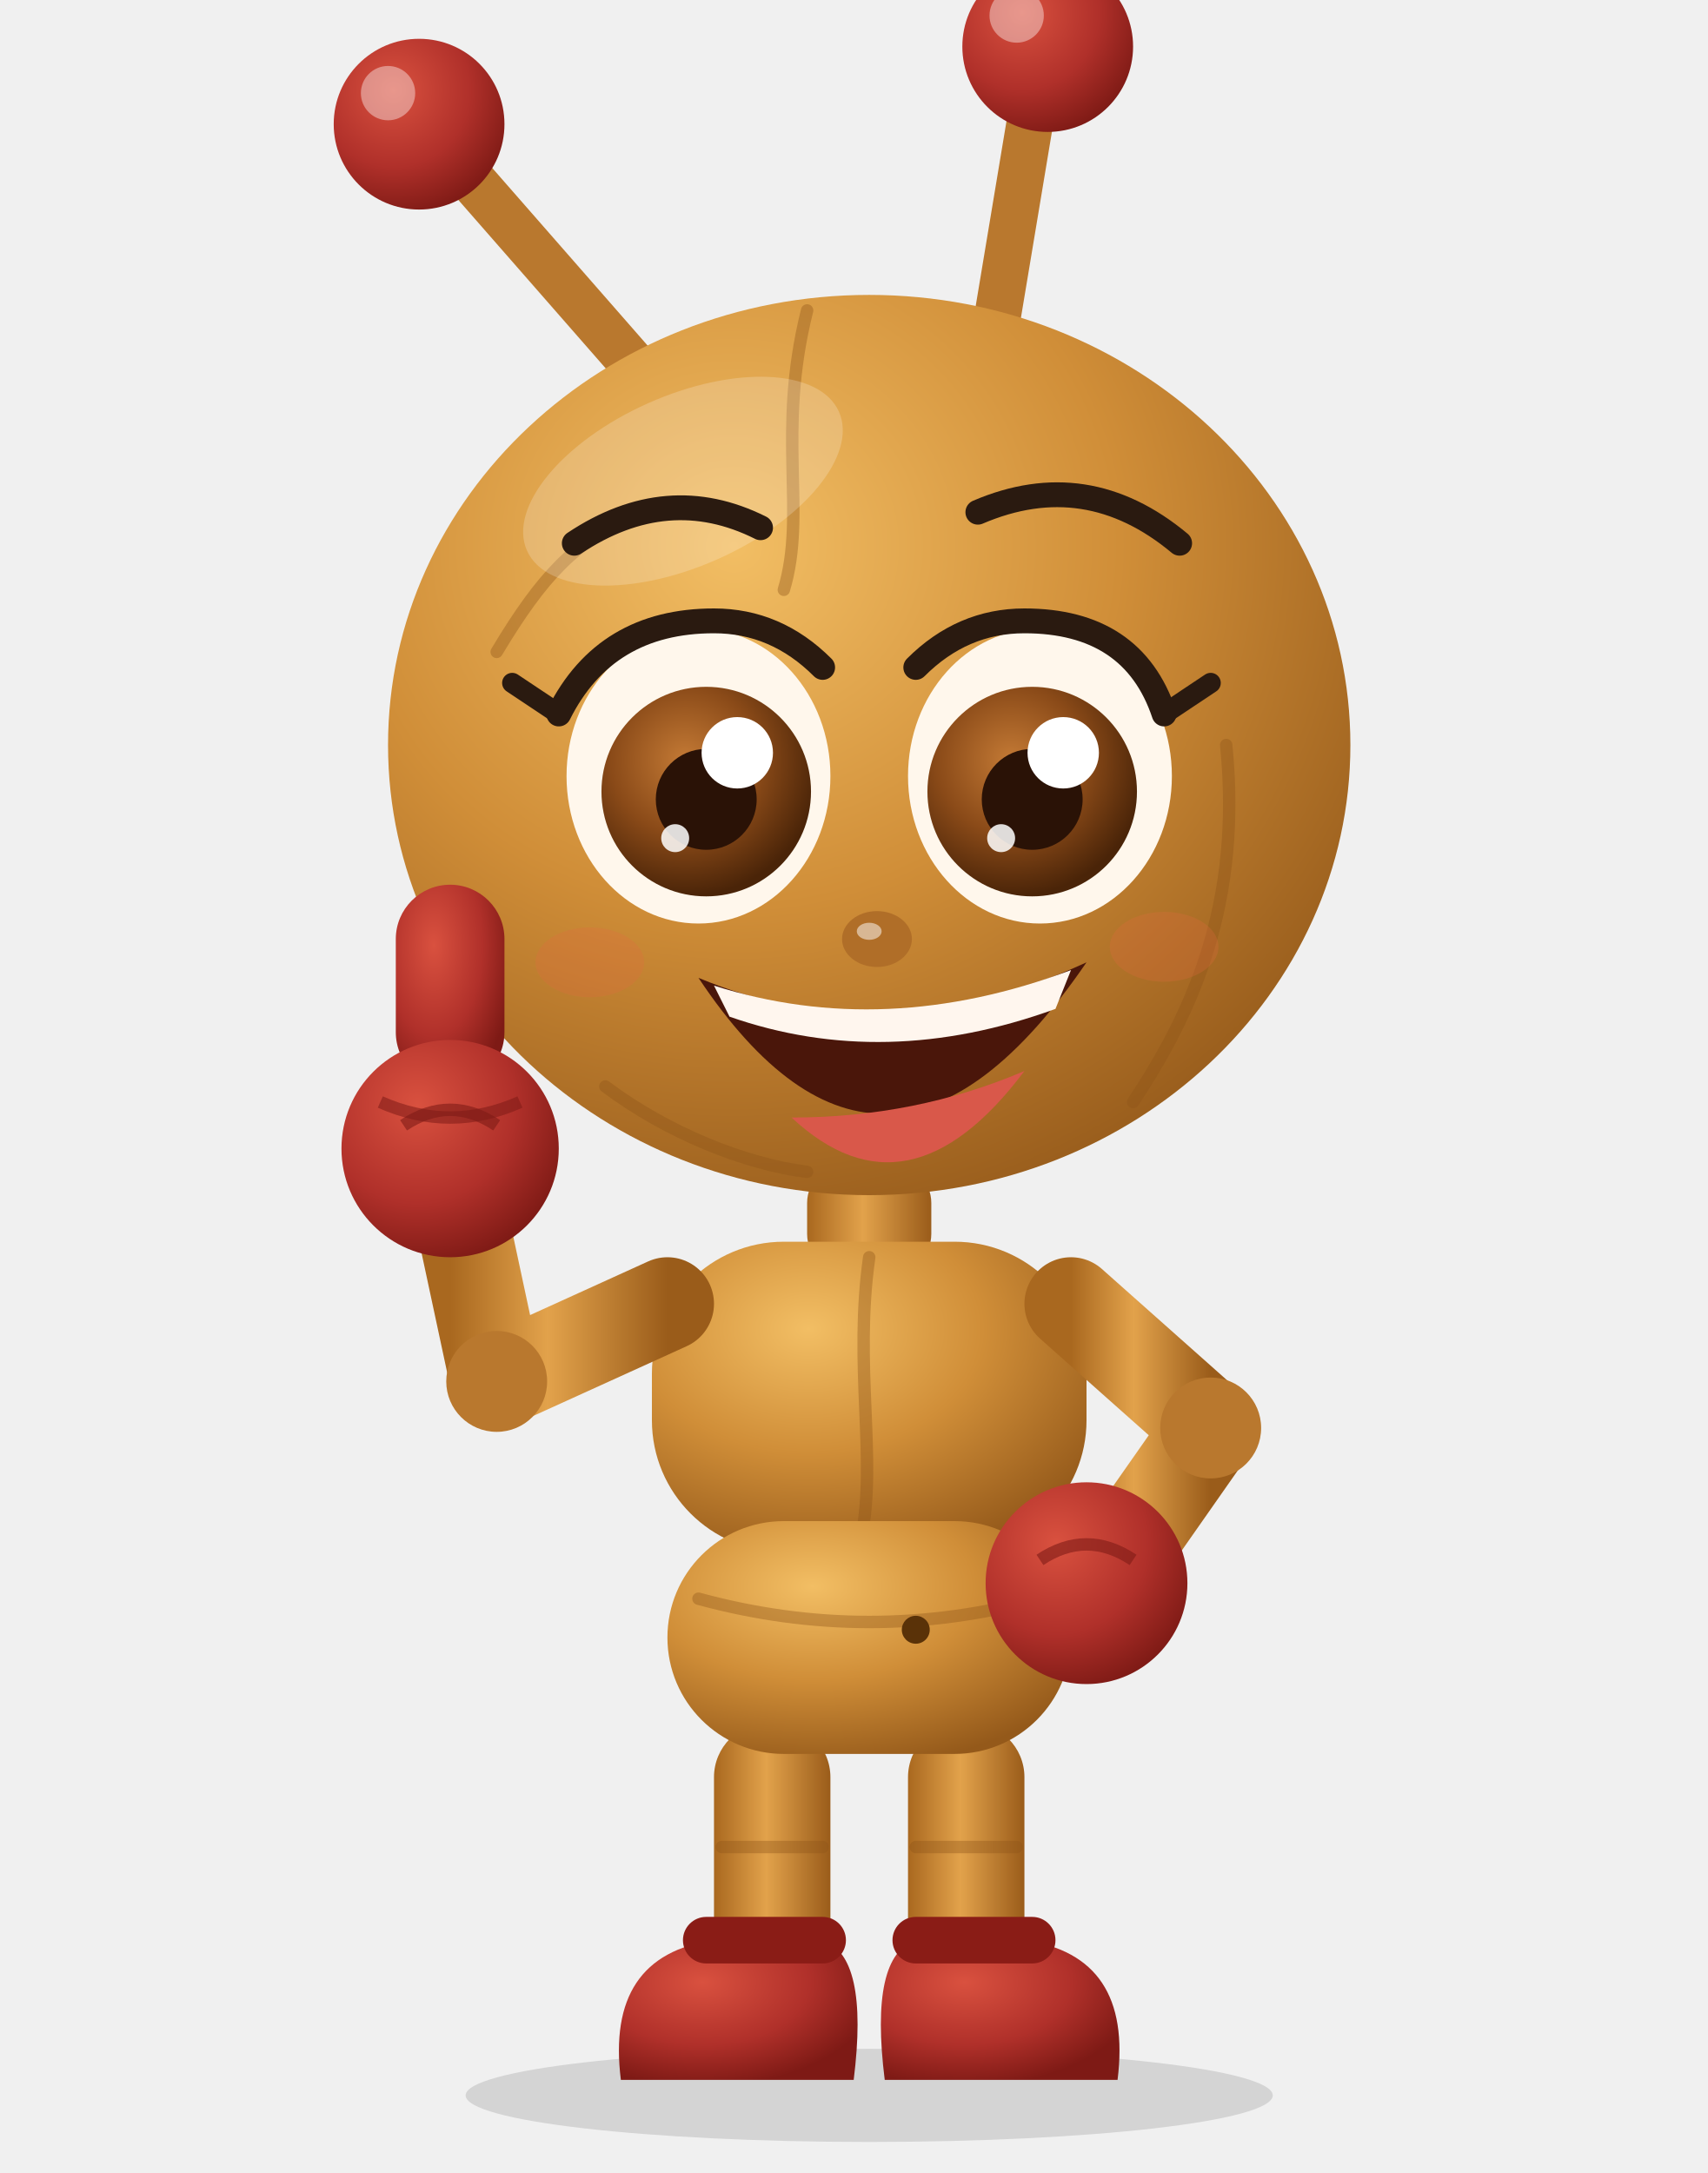
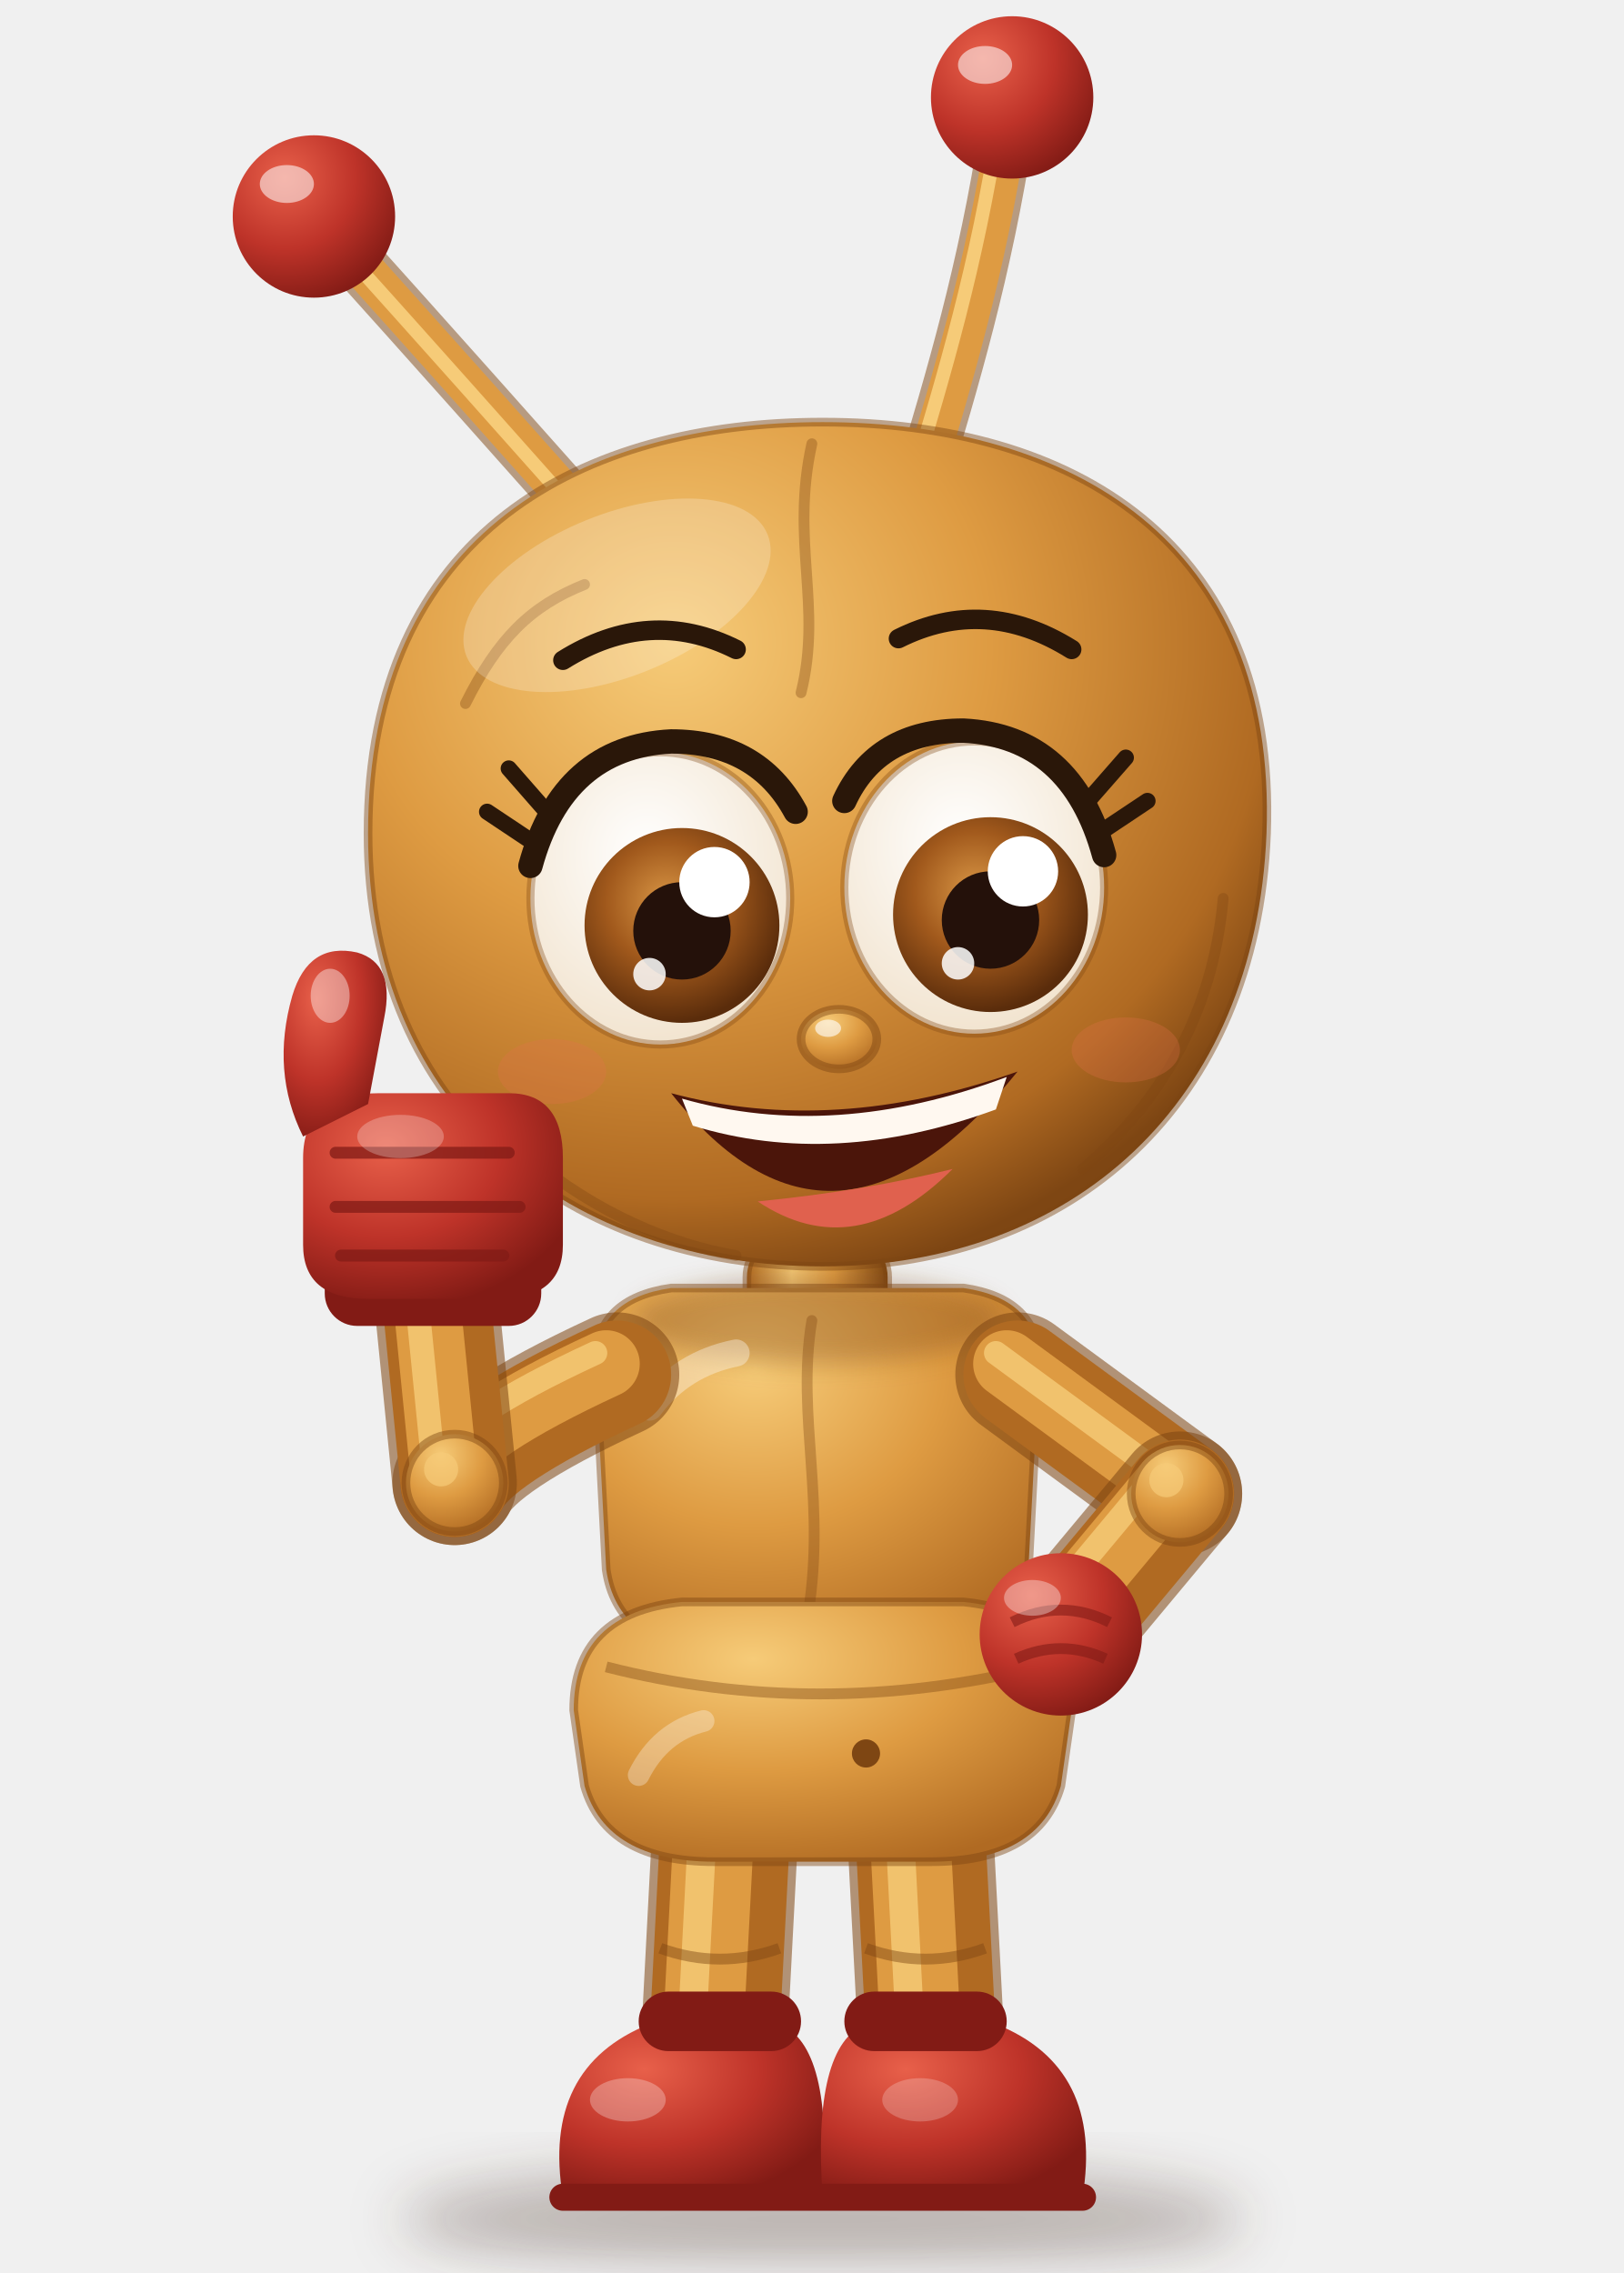
- <svg xmlns="http://www.w3.org/2000/svg" viewBox="0 0 220 280" width="220" height="280">
+ <svg xmlns="http://www.w3.org/2000/svg" viewBox="0 0 300 420" width="300" height="420">
  <defs>
-     <radialGradient id="wood" cx="36%" cy="28%" r="80%">
-       <stop offset="0" stop-color="#F2BE64" />
-       <stop offset="0.5" stop-color="#D08E38" />
-       <stop offset="1" stop-color="#94591A" />
+     <radialGradient id="gHead" cx="34%" cy="26%" r="78%">
+       <stop offset="0" stop-color="#F6CB78" />
+       <stop offset="0.45" stop-color="#DE9B42" />
+       <stop offset="0.85" stop-color="#B06A22" />
+       <stop offset="1" stop-color="#7E4613" />
    </radialGradient>
-     <linearGradient id="woodV" x1="0" y1="0" x2="1" y2="0">
-       <stop offset="0" stop-color="#A9681F" />
-       <stop offset="0.45" stop-color="#E2A24B" />
-       <stop offset="1" stop-color="#9A5C1A" />
+     <linearGradient id="gCyl" x1="0" y1="0" x2="1" y2="0">
+       <stop offset="0" stop-color="#B06A22" />
+       <stop offset="0.32" stop-color="#F6CB78" />
+       <stop offset="0.62" stop-color="#DE9B42" />
+       <stop offset="1" stop-color="#7E4613" />
    </linearGradient>
-     <radialGradient id="glove" cx="35%" cy="30%" r="75%">
-       <stop offset="0" stop-color="#D9513F" />
-       <stop offset="0.6" stop-color="#B0302A" />
-       <stop offset="1" stop-color="#7E1A15" />
+     <radialGradient id="gBody" cx="36%" cy="22%" r="85%">
+       <stop offset="0" stop-color="#F6CB78" />
+       <stop offset="0.5" stop-color="#DE9B42" />
+       <stop offset="1" stop-color="#B06A22" />
    </radialGradient>
-     <radialGradient id="iris" cx="40%" cy="35%" r="65%">
-       <stop offset="0" stop-color="#C47A35" />
-       <stop offset="0.55" stop-color="#8A4A18" />
-       <stop offset="1" stop-color="#4A2408" />
+     <radialGradient id="gRed" cx="32%" cy="26%" r="80%">
+       <stop offset="0" stop-color="#E8604A" />
+       <stop offset="0.55" stop-color="#BE3329" />
+       <stop offset="1" stop-color="#821B15" />
    </radialGradient>
-     <linearGradient id="red" x1="0" y1="0" x2="0" y2="1">
-       <stop offset="0" stop-color="#C42B31" />
-       <stop offset="1" stop-color="#7A0E13" />
-     </linearGradient>
+     <radialGradient id="gIris" cx="42%" cy="38%" r="62%">
+       <stop offset="0" stop-color="#D99645" />
+       <stop offset="0.5" stop-color="#A1591C" />
+       <stop offset="1" stop-color="#5A2C0B" />
+     </radialGradient>
+     <radialGradient id="gSclera" cx="45%" cy="35%" r="70%">
+       <stop offset="0" stop-color="#FFFFFF" />
+       <stop offset="1" stop-color="#F1E2CC" />
+     </radialGradient>
+     <radialGradient id="gGlow" cx="50%" cy="50%" r="50%">
+       <stop offset="0" stop-color="#8FE3E8" stop-opacity="0.9" />
+       <stop offset="1" stop-color="#8FE3E8" stop-opacity="0" />
+     </radialGradient>
+     <filter id="soft" x="-30%" y="-30%" width="160%" height="160%">
+       <feGaussianBlur stdDeviation="5" />
+     </filter>
+     <filter id="soft2" x="-30%" y="-30%" width="160%" height="160%">
+       <feGaussianBlur stdDeviation="2.2" />
+     </filter>
  </defs>
-   <ellipse cx="112" cy="270" rx="52" ry="6" fill="#000" opacity="0.12" />
-   <rect x="92" y="222" width="15" height="34" rx="7" fill="url(#woodV)" />
-   <rect x="117" y="222" width="15" height="34" rx="7" fill="url(#woodV)" />
-   <path d="M93 238 H106 M118 238 H131" stroke="#8E5518" stroke-opacity="0.38" stroke-width="1.6" fill="none" stroke-linecap="round" />
-   <path d="M80 268 Q78 252 92 250 L106 250 Q112 252 110 268 Z" fill="url(#glove)" />
-   <path d="M114 268 Q112 252 118 250 L132 250 Q146 252 144 268 Z" fill="url(#glove)" />
-   <rect x="88" y="247" width="21" height="6" rx="3" fill="#8A1C16" />
-   <rect x="115" y="247" width="21" height="6" rx="3" fill="#8A1C16" />
-   <rect x="104" y="150" width="16" height="14" rx="5" fill="url(#woodV)" />
-   <rect x="84" y="160" width="56" height="40" rx="17" fill="url(#wood)" />
-   <path d="M112 162 C110 176 113 188 111 198" stroke="#8E5518" stroke-opacity="0.38" stroke-width="1.6" fill="none" stroke-linecap="round" />
-   <rect x="86" y="196" width="52" height="30" rx="15" fill="url(#wood)" />
-   <path d="M90 206 Q112 212 134 206" stroke="#8E5518" stroke-opacity="0.38" stroke-width="1.6" fill="none" stroke-linecap="round" />
-   <circle cx="118" cy="210" r="1.8" fill="#5A3208" />
-   <path d="M86 52 L58 20" stroke="#B9782E" stroke-width="6" stroke-linecap="round" />
-   <path d="M128 44 L134 8" stroke="#B9782E" stroke-width="6" stroke-linecap="round" />
-   <circle cx="54" cy="16" r="11" fill="url(#glove)" />
-   <circle cx="50" cy="12" r="3.5" fill="#fff" opacity="0.4" />
-   <circle cx="135" cy="6" r="11" fill="url(#glove)" />
-   <circle cx="131" cy="2" r="3.5" fill="#fff" opacity="0.4" />
-   <ellipse cx="112" cy="96" rx="62" ry="58" fill="url(#wood)" />
-   <path d="M104 40 C100 56 104 66 101 76" stroke="#8E5518" stroke-opacity="0.38" stroke-width="1.6" fill="none" stroke-linecap="round" />
-   <path d="M64 84 C70 74 74 70 82 66" stroke="#8E5518" stroke-opacity="0.38" stroke-width="1.6" fill="none" stroke-linecap="round" />
-   <path d="M158 96 C160 116 154 130 146 142" stroke="#8E5518" stroke-opacity="0.38" stroke-width="1.6" fill="none" stroke-linecap="round" />
-   <path d="M78 140 C86 146 96 150 104 151" stroke="#8E5518" stroke-opacity="0.38" stroke-width="1.6" fill="none" stroke-linecap="round" />
-   <ellipse cx="88" cy="62" rx="22" ry="11" fill="#fff" opacity="0.2" transform="rotate(-24 88 62)" />
-   <path d="M74 70 Q86 62 98 68" stroke="#2A1A10" stroke-width="3.2" fill="none" stroke-linecap="round" />
-   <path d="M126 66 Q140 60 152 70" stroke="#2A1A10" stroke-width="3.2" fill="none" stroke-linecap="round" />
-   <ellipse cx="90" cy="100" rx="17" ry="19" fill="#FFF7EC" />
-   <ellipse cx="134" cy="100" rx="17" ry="19" fill="#FFF7EC" />
-   <circle cx="91" cy="102" r="13.5" fill="url(#iris)" />
-   <circle cx="133" cy="102" r="13.5" fill="url(#iris)" />
-   <circle cx="91" cy="103" r="6.5" fill="#2A1206" />
-   <circle cx="133" cy="103" r="6.5" fill="#2A1206" />
-   <circle cx="95" cy="97" r="4.6" fill="#fff" />
-   <circle cx="137" cy="97" r="4.6" fill="#fff" />
-   <circle cx="87" cy="108" r="1.8" fill="#fff" opacity="0.85" />
-   <circle cx="129" cy="108" r="1.8" fill="#fff" opacity="0.85" />
-   <path d="M72 92 Q78 80 92 80 Q100 80 106 86" stroke="#2A1A10" stroke-width="3.2" fill="none" stroke-linecap="round" />
-   <path d="M150 92 Q146 80 132 80 Q124 80 118 86" stroke="#2A1A10" stroke-width="3.2" fill="none" stroke-linecap="round" />
-   <path d="M72 92 L66 88 M150 92 L156 88" stroke="#2A1A10" stroke-width="2.6" stroke-linecap="round" />
-   <ellipse cx="113" cy="121" rx="4.5" ry="3.6" fill="#B06E28" />
-   <ellipse cx="112" cy="120" rx="1.6" ry="1.1" fill="#fff" opacity="0.5" />
-   <path d="M90 126 Q114 162 140 124 Q114 136 90 126 Z" fill="#4A160A" />
-   <path d="M102 144 Q117 158 132 138 Q118 144 102 144 Z" fill="#D9584A" />
-   <path d="M92 127 Q114 134 138 125 L136 130 Q114 138 94 131 Z" fill="#FFF6EE" />
-   <ellipse cx="76" cy="124" rx="7" ry="4.5" fill="#E2683F" opacity="0.25" />
-   <ellipse cx="150" cy="122" rx="7" ry="4.5" fill="#E2683F" opacity="0.25" />
-   <path d="M86 168 L64 178 L58 150" stroke="url(#woodV)" stroke-width="12" fill="none" stroke-linecap="round" stroke-linejoin="round" />
-   <circle cx="64" cy="178" r="6.5" fill="#B9782E" />
-   <rect x="51" y="114" width="14" height="26" rx="7" fill="url(#glove)" />
-   <circle cx="58" cy="148" r="14" fill="url(#glove)" />
-   <path d="M52 145 Q58 141 64 145" stroke="#7E1A15" stroke-width="1.6" fill="none" opacity="0.6" />
-   <path d="M49 142 Q58 146 67 142" stroke="#7E1A15" stroke-width="1.6" fill="none" opacity="0.55" />
-   <path d="M138 168 L156 184 L142 204" stroke="url(#woodV)" stroke-width="12" fill="none" stroke-linecap="round" stroke-linejoin="round" />
-   <circle cx="156" cy="184" r="6.5" fill="#B9782E" />
-   <circle cx="140" cy="204" r="13" fill="url(#glove)" />
-   <path d="M134 201 Q140 197 146 201" stroke="#7E1A15" stroke-width="1.6" fill="none" opacity="0.6" />
+   <g transform="translate(0 38)">
+     <ellipse cx="152" cy="372" rx="78" ry="10" fill="#3A2412" opacity="0.28" filter="url(#soft)" />
+     <path d="M134 300 L132 338" stroke="#7E4613" stroke-width="27" fill="none" stroke-linecap="round" stroke-linejoin="round" stroke-opacity="0.55" />
+     <path d="M134 300 L132 338" stroke="#B06A22" stroke-width="24" fill="none" stroke-linecap="round" stroke-linejoin="round" />
+     <path d="M134 300 L132 338" stroke="#DE9B42" stroke-width="14.88" fill="none" stroke-linecap="round" stroke-linejoin="round" transform="translate(-2 -2)" />
+     <path d="M134 300 L132 338" stroke="#F6CB78" stroke-width="5.28" fill="none" stroke-linecap="round" stroke-linejoin="round" transform="translate(-4 -4)" stroke-opacity="0.8" />
+     <path d="M170 300 L172 338" stroke="#7E4613" stroke-width="27" fill="none" stroke-linecap="round" stroke-linejoin="round" stroke-opacity="0.55" />
+     <path d="M170 300 L172 338" stroke="#B06A22" stroke-width="24" fill="none" stroke-linecap="round" stroke-linejoin="round" />
+     <path d="M170 300 L172 338" stroke="#DE9B42" stroke-width="14.88" fill="none" stroke-linecap="round" stroke-linejoin="round" transform="translate(-2 -2)" />
+     <path d="M170 300 L172 338" stroke="#F6CB78" stroke-width="5.28" fill="none" stroke-linecap="round" stroke-linejoin="round" transform="translate(-4 -4)" stroke-opacity="0.8" />
+     <path d="M122 322 Q133 326 144 322 M160 322 Q171 326 182 322" stroke="#7E4613" stroke-opacity="0.45" stroke-width="2" fill="none" />
+     <path d="M104 368 Q100 344 120 336 L144 336 Q154 340 152 368 Z" fill="url(#gRed)" />
+     <path d="M152 368 Q150 340 160 336 L184 336 Q204 344 200 368 Z" fill="url(#gRed)" />
+     <path d="M104 368 H152 M152 368 H200" stroke="#821B15" stroke-width="5" stroke-linecap="round" />
+     <rect x="118" y="330" width="30" height="11" rx="5.5" fill="#821B15" />
+     <rect x="156" y="330" width="30" height="11" rx="5.5" fill="#821B15" />
+     <ellipse cx="116" cy="350" rx="7" ry="4" fill="#fff" opacity="0.28" />
+     <ellipse cx="170" cy="350" rx="7" ry="4" fill="#fff" opacity="0.22" />
+     <rect x="138" y="190" width="26" height="22" rx="8" fill="url(#gCyl)" stroke="#7E4613" stroke-opacity="0.45" stroke-width="1.6" />
+     <path d="M110 214 Q110 202 124 200 L178 200 Q192 202 192 214 L190 252 Q188 266 170 268 L132 268 Q114 266 112 252 Z" fill="url(#gBody)" stroke="#7E4613" stroke-opacity="0.45" stroke-width="1.6" />
+     <ellipse cx="151" cy="206" rx="34" ry="8" fill="#7E4613" opacity="0.35" filter="url(#soft2)" />
+     <path d="M150 206 C147 224 153 240 149 262" stroke="#7E4613" stroke-opacity="0.35" stroke-width="2" fill="none" stroke-linecap="round" />
+     <path d="M120 222 Q126 214 136 212" stroke="#fff" stroke-opacity="0.35" stroke-width="5" fill="none" stroke-linecap="round" />
+     <path d="M106 278 Q106 260 126 258 L178 258 Q198 260 198 278 L196 292 Q192 306 172 306 L132 306 Q112 306 108 292 Z" fill="url(#gBody)" stroke="#7E4613" stroke-opacity="0.45" stroke-width="1.6" />
+     <path d="M112 270 Q151 280 192 270" stroke="#7E4613" stroke-opacity="0.4" stroke-width="2" fill="none" />
+     <circle cx="160" cy="286" r="2.6" fill="#7E4613" />
+     <path d="M118 290 Q122 282 130 280" stroke="#fff" stroke-opacity="0.3" stroke-width="4" fill="none" stroke-linecap="round" />
+     <path d="M112 62 C96 44 80 26 62 6" stroke="#7E4613" stroke-width="10" stroke-linecap="round" fill="none" stroke-opacity="0.5" />
+     <path d="M112 62 C96 44 80 26 62 6" stroke="#DE9B42" stroke-width="7.5" stroke-linecap="round" fill="none" />
+     <path d="M112 62 C96 44 80 26 62 6" stroke="#F6CB78" stroke-width="2.5" stroke-linecap="round" fill="none" transform="translate(-1.5 -1)" />
+     <path d="M170 52 C176 32 182 12 186 -14" stroke="#7E4613" stroke-width="10" stroke-linecap="round" fill="none" stroke-opacity="0.5" />
+     <path d="M170 52 C176 32 182 12 186 -14" stroke="#DE9B42" stroke-width="7.5" stroke-linecap="round" fill="none" />
+     <path d="M170 52 C176 32 182 12 186 -14" stroke="#F6CB78" stroke-width="2.5" stroke-linecap="round" fill="none" transform="translate(-1.5 -1)" />
+     <circle cx="58" cy="2" r="15" fill="url(#gRed)" />
+     <ellipse cx="53" cy="-4" rx="5" ry="3.5" fill="#fff" opacity="0.55" />
+     <circle cx="187" cy="-20" r="15" fill="url(#gRed)" />
+     <ellipse cx="182" cy="-26" rx="5" ry="3.5" fill="#fff" opacity="0.55" />
+     <path d="M68 116 C68 60 108 40 152 40 C198 40 236 62 234 116 C232 166 198 196 152 196 C106 196 68 168 68 116 Z" fill="url(#gHead)" stroke="#7E4613" stroke-opacity="0.45" stroke-width="1.6" />
+     <path d="M150 44 C146 62 152 74 148 90" stroke="#7E4613" stroke-opacity="0.35" stroke-width="2" fill="none" stroke-linecap="round" />
+     <path d="M86 92 C92 80 98 74 108 70" stroke="#7E4613" stroke-opacity="0.35" stroke-width="2" fill="none" stroke-linecap="round" />
+     <path d="M226 128 C224 150 214 166 200 178" stroke="#7E4613" stroke-opacity="0.35" stroke-width="2" fill="none" stroke-linecap="round" />
+     <path d="M98 176 C110 186 124 192 136 194" stroke="#7E4613" stroke-opacity="0.35" stroke-width="2" fill="none" stroke-linecap="round" />
+     <ellipse cx="114" cy="72" rx="30" ry="15" fill="#fff" opacity="0.22" transform="rotate(-22 114 72)" />
+     <path d="M104 84 Q120 74 136 82" stroke="#2A1709" stroke-width="3.6" fill="none" stroke-linecap="round" />
+     <path d="M166 80 Q182 72 198 82" stroke="#2A1709" stroke-width="3.6" fill="none" stroke-linecap="round" />
+     <ellipse cx="122" cy="128" rx="24" ry="27" fill="url(#gSclera)" stroke="#7E4613" stroke-opacity="0.35" stroke-width="1.5" />
+     <ellipse cx="180" cy="126" rx="24" ry="27" fill="url(#gSclera)" stroke="#7E4613" stroke-opacity="0.35" stroke-width="1.5" />
+     <circle cx="126" cy="133" r="18" fill="url(#gIris)" />
+     <circle cx="183" cy="131" r="18" fill="url(#gIris)" />
+     <circle cx="126" cy="134" r="9" fill="#24110A" />
+     <circle cx="183" cy="132" r="9" fill="#24110A" />
+     <circle cx="132" cy="125" r="6.5" fill="#fff" />
+     <circle cx="189" cy="123" r="6.5" fill="#fff" />
+     <circle cx="120" cy="142" r="3" fill="#fff" opacity="0.85" />
+     <circle cx="177" cy="140" r="3" fill="#fff" opacity="0.85" />
+     <path d="M98 122 Q104 100 124 99 Q140 99 147 112" stroke="#2A1709" stroke-width="4.5" fill="none" stroke-linecap="round" />
+     <path d="M204 120 Q198 98 178 97 Q162 97 156 110" stroke="#2A1709" stroke-width="4.5" fill="none" stroke-linecap="round" />
+     <path d="M99 118 L90 112 M101 112 L94 104 M203 116 L212 110 M201 110 L208 102" stroke="#2A1709" stroke-width="3" stroke-linecap="round" />
+     <ellipse cx="155" cy="154" rx="7" ry="5.5" fill="url(#gBody)" stroke="#7E4613" stroke-opacity="0.45" stroke-width="1.6" />
+     <ellipse cx="153" cy="152" rx="2.4" ry="1.6" fill="#fff" opacity="0.6" />
+     <path d="M124 164 Q154 202 188 160 Q154 172 124 164 Z" fill="#4B150A" />
+     <path d="M126 165 Q154 173 186 161 L184 167 Q154 178 128 170 Z" fill="#FFF8F0" />
+     <path d="M140 184 Q158 196 176 178 Q160 182 140 184 Z" fill="#E0614E" />
+     <ellipse cx="102" cy="160" rx="10" ry="6" fill="#E4704A" opacity="0.28" />
+     <ellipse cx="208" cy="156" rx="10" ry="6" fill="#E4704A" opacity="0.28" />
+     <path d="M114 216 Q88 228 84 236" stroke="#7E4613" stroke-width="23" fill="none" stroke-linecap="round" stroke-linejoin="round" stroke-opacity="0.55" />
+     <path d="M114 216 Q88 228 84 236" stroke="#B06A22" stroke-width="20" fill="none" stroke-linecap="round" stroke-linejoin="round" />
+     <path d="M114 216 Q88 228 84 236" stroke="#DE9B42" stroke-width="12.4" fill="none" stroke-linecap="round" stroke-linejoin="round" transform="translate(-2 -2)" />
+     <path d="M114 216 Q88 228 84 236" stroke="#F6CB78" stroke-width="4.4" fill="none" stroke-linecap="round" stroke-linejoin="round" transform="translate(-4 -4)" stroke-opacity="0.8" />
+     <path d="M84 236 L80 196" stroke="#7E4613" stroke-width="23" fill="none" stroke-linecap="round" stroke-linejoin="round" stroke-opacity="0.55" />
+     <path d="M84 236 L80 196" stroke="#B06A22" stroke-width="20" fill="none" stroke-linecap="round" stroke-linejoin="round" />
+     <path d="M84 236 L80 196" stroke="#DE9B42" stroke-width="12.4" fill="none" stroke-linecap="round" stroke-linejoin="round" transform="translate(-2 -2)" />
+     <path d="M84 236 L80 196" stroke="#F6CB78" stroke-width="4.4" fill="none" stroke-linecap="round" stroke-linejoin="round" transform="translate(-4 -4)" stroke-opacity="0.8" />
+     <circle cx="84" cy="236" r="9" fill="url(#gBody)" stroke="#7E4613" stroke-opacity="0.45" stroke-width="1.6" />
+     <circle cx="81.5" cy="233.5" r="3.15" fill="#F6CB78" opacity="0.7" />
+     <g transform="translate(80 186)">
+       <rect x="-20" y="8" width="40" height="13" rx="6" fill="#821B15" />
+       <path d="M-24 -10 Q-24 -22 -10 -22 L14 -22 Q24 -22 24 -10 L24 6 Q24 16 12 16 L-12 16 Q-24 16 -24 6 Z" fill="url(#gRed)" />
+       <path d="M-18 -11 H14 M-18 -1 H16 M-17 8 H13" stroke="#821B15" stroke-width="2.2" stroke-linecap="round" opacity="0.75" />
+       <path d="M-24 -14 Q-30 -26 -26 -40 Q-23 -50 -14 -48 Q-7 -46 -9 -36 L-12 -20 Z" fill="url(#gRed)" />
+       <ellipse cx="-19" cy="-40" rx="3.6" ry="5" fill="#fff" opacity="0.4" />
+       <ellipse cx="-6" cy="-14" rx="8" ry="4" fill="#fff" opacity="0.25" />
+     </g>
+     <path d="M188 216 L218 238" stroke="#7E4613" stroke-width="23" fill="none" stroke-linecap="round" stroke-linejoin="round" stroke-opacity="0.55" />
+     <path d="M188 216 L218 238" stroke="#B06A22" stroke-width="20" fill="none" stroke-linecap="round" stroke-linejoin="round" />
+     <path d="M188 216 L218 238" stroke="#DE9B42" stroke-width="12.4" fill="none" stroke-linecap="round" stroke-linejoin="round" transform="translate(-2 -2)" />
+     <path d="M188 216 L218 238" stroke="#F6CB78" stroke-width="4.4" fill="none" stroke-linecap="round" stroke-linejoin="round" transform="translate(-4 -4)" stroke-opacity="0.8" />
+     <path d="M218 238 L198 262" stroke="#7E4613" stroke-width="23" fill="none" stroke-linecap="round" stroke-linejoin="round" stroke-opacity="0.55" />
+     <path d="M218 238 L198 262" stroke="#B06A22" stroke-width="20" fill="none" stroke-linecap="round" stroke-linejoin="round" />
+     <path d="M218 238 L198 262" stroke="#DE9B42" stroke-width="12.4" fill="none" stroke-linecap="round" stroke-linejoin="round" transform="translate(-2 -2)" />
+     <path d="M218 238 L198 262" stroke="#F6CB78" stroke-width="4.4" fill="none" stroke-linecap="round" stroke-linejoin="round" transform="translate(-4 -4)" stroke-opacity="0.8" />
+     <circle cx="218" cy="238" r="9" fill="url(#gBody)" stroke="#7E4613" stroke-opacity="0.45" stroke-width="1.6" />
+     <circle cx="215.5" cy="235.5" r="3.15" fill="#F6CB78" opacity="0.7" />
+     <g transform="translate(196 264)">
+       <circle r="15" fill="url(#gRed)" />
+       <path d="M-9 -2.25 Q0 -6.75 9 -2.25 M-8.25 4.5 Q0 0.75 8.25 4.5" stroke="#821B15" stroke-width="2" fill="none" opacity="0.6" />
+       <ellipse cx="-5.25" cy="-6.75" rx="5.25" ry="3.3" fill="#fff" opacity="0.35" />
+     </g>
+   </g>
</svg>
